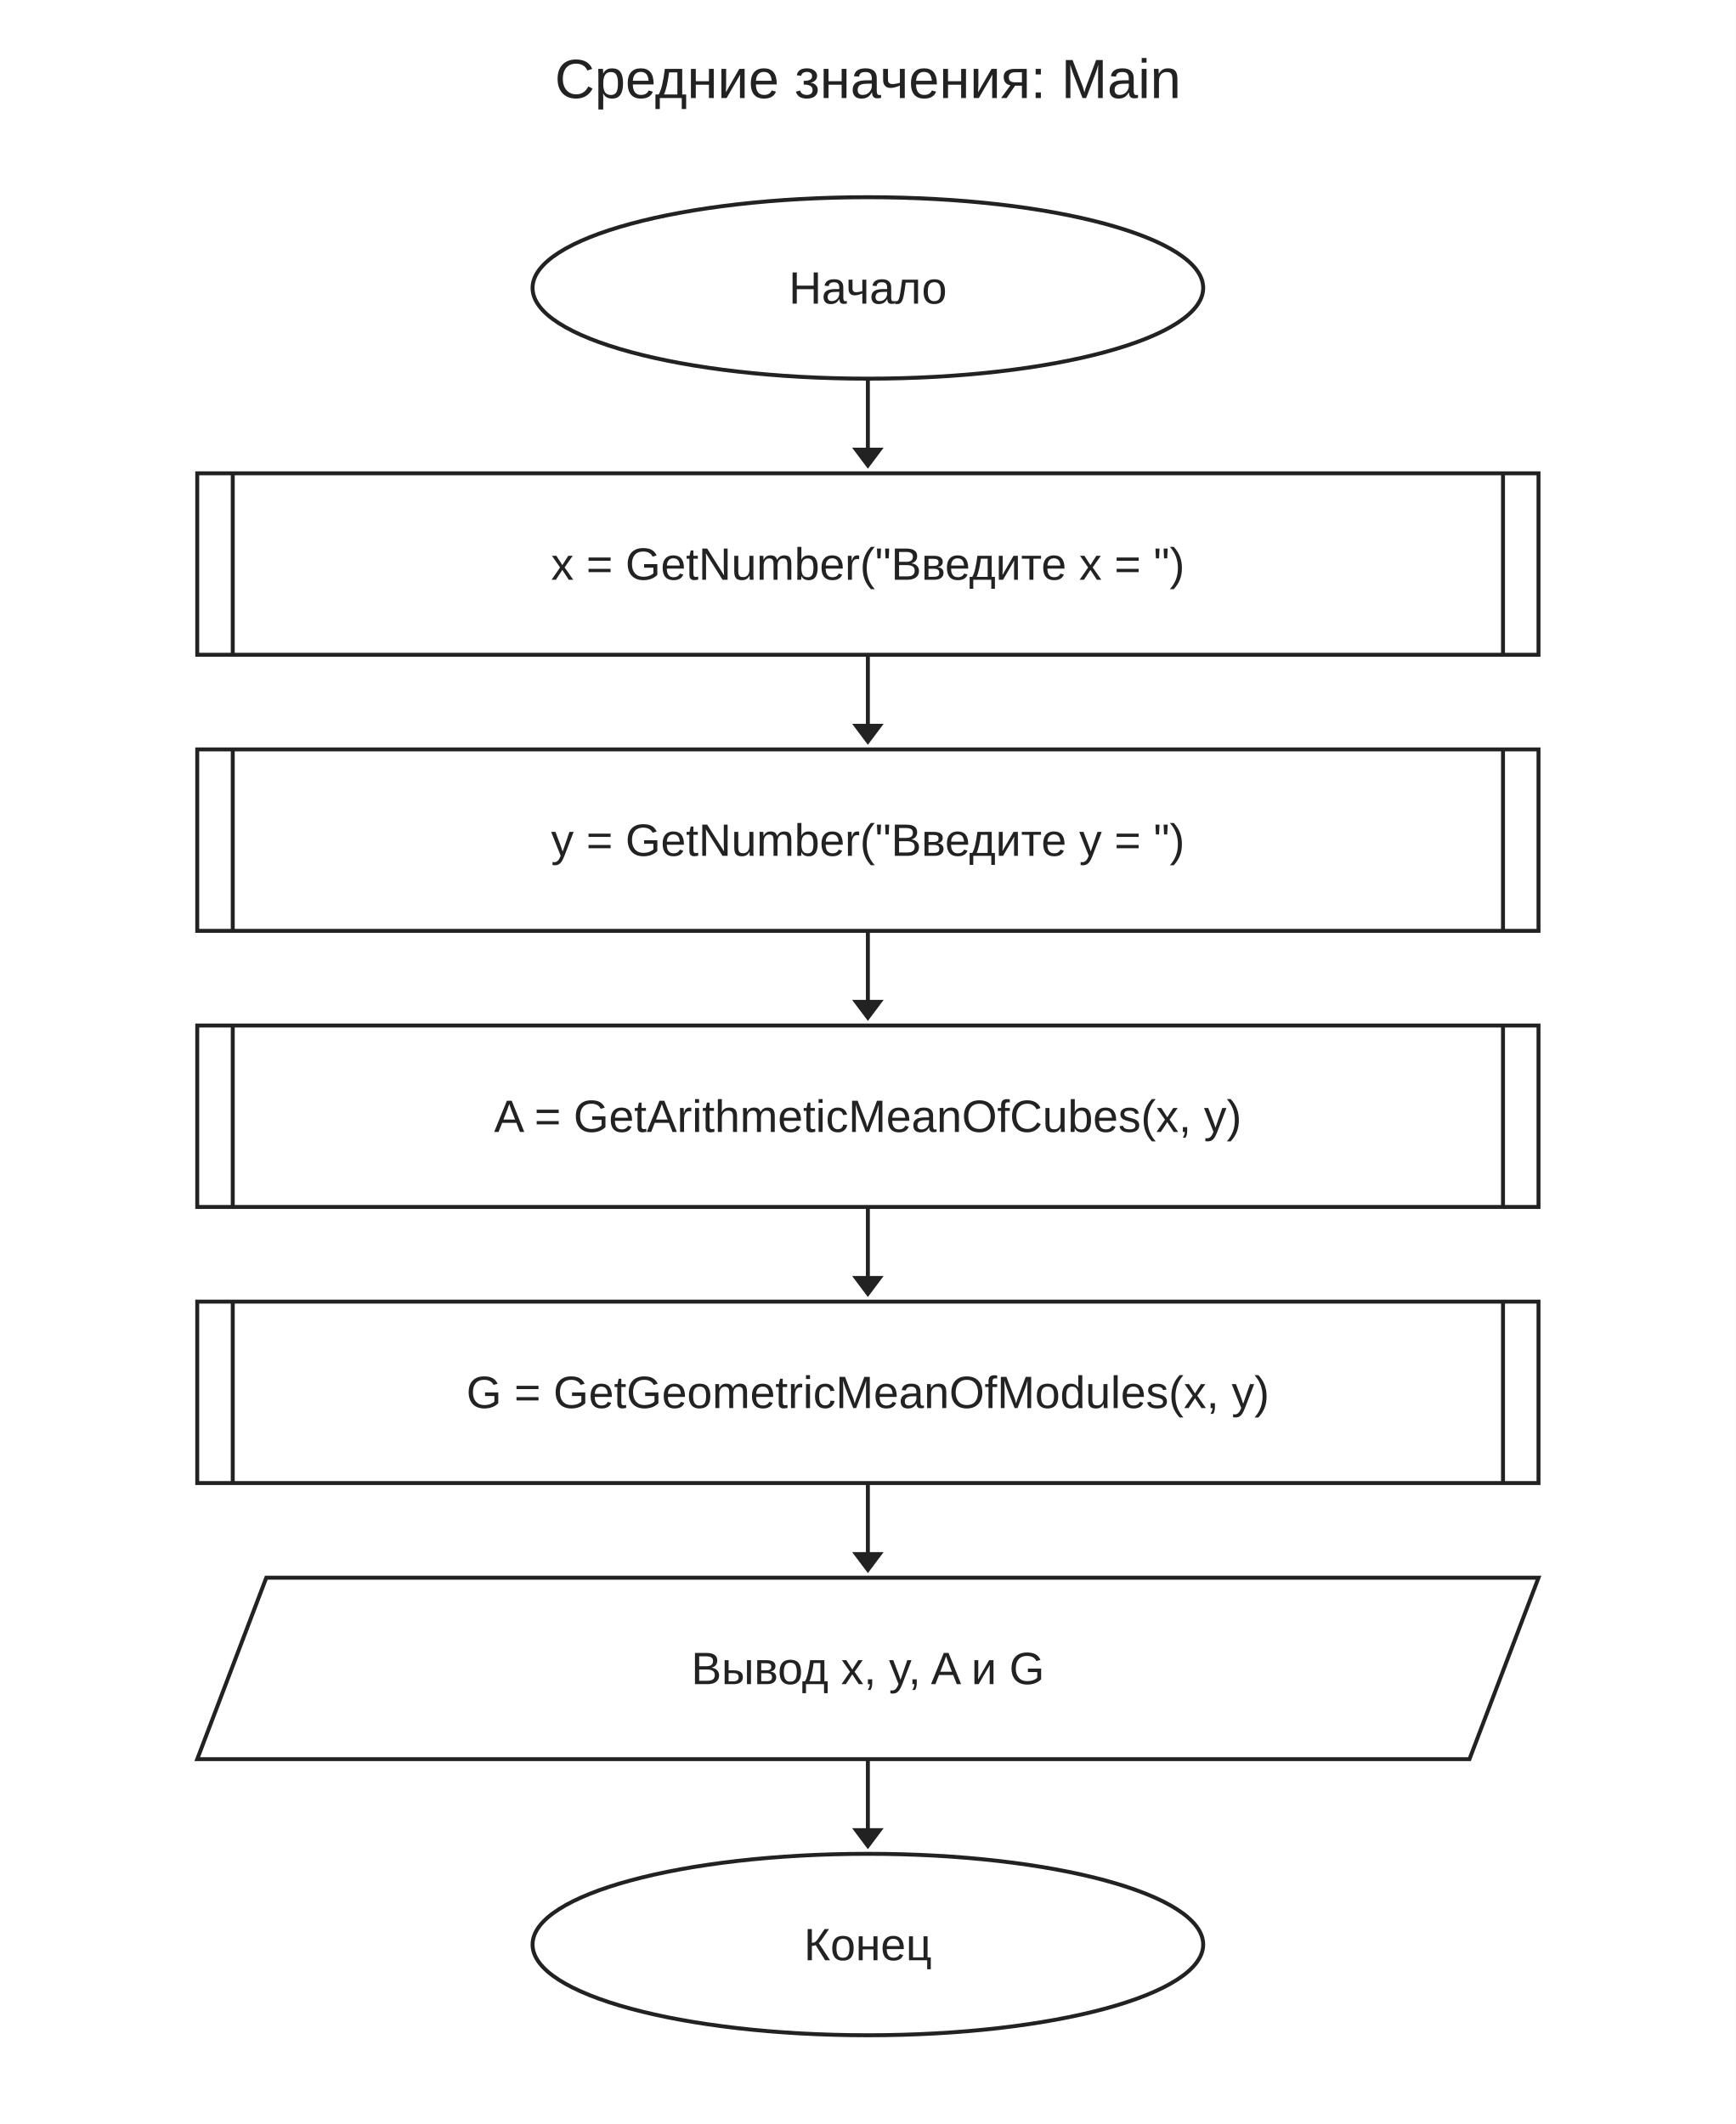
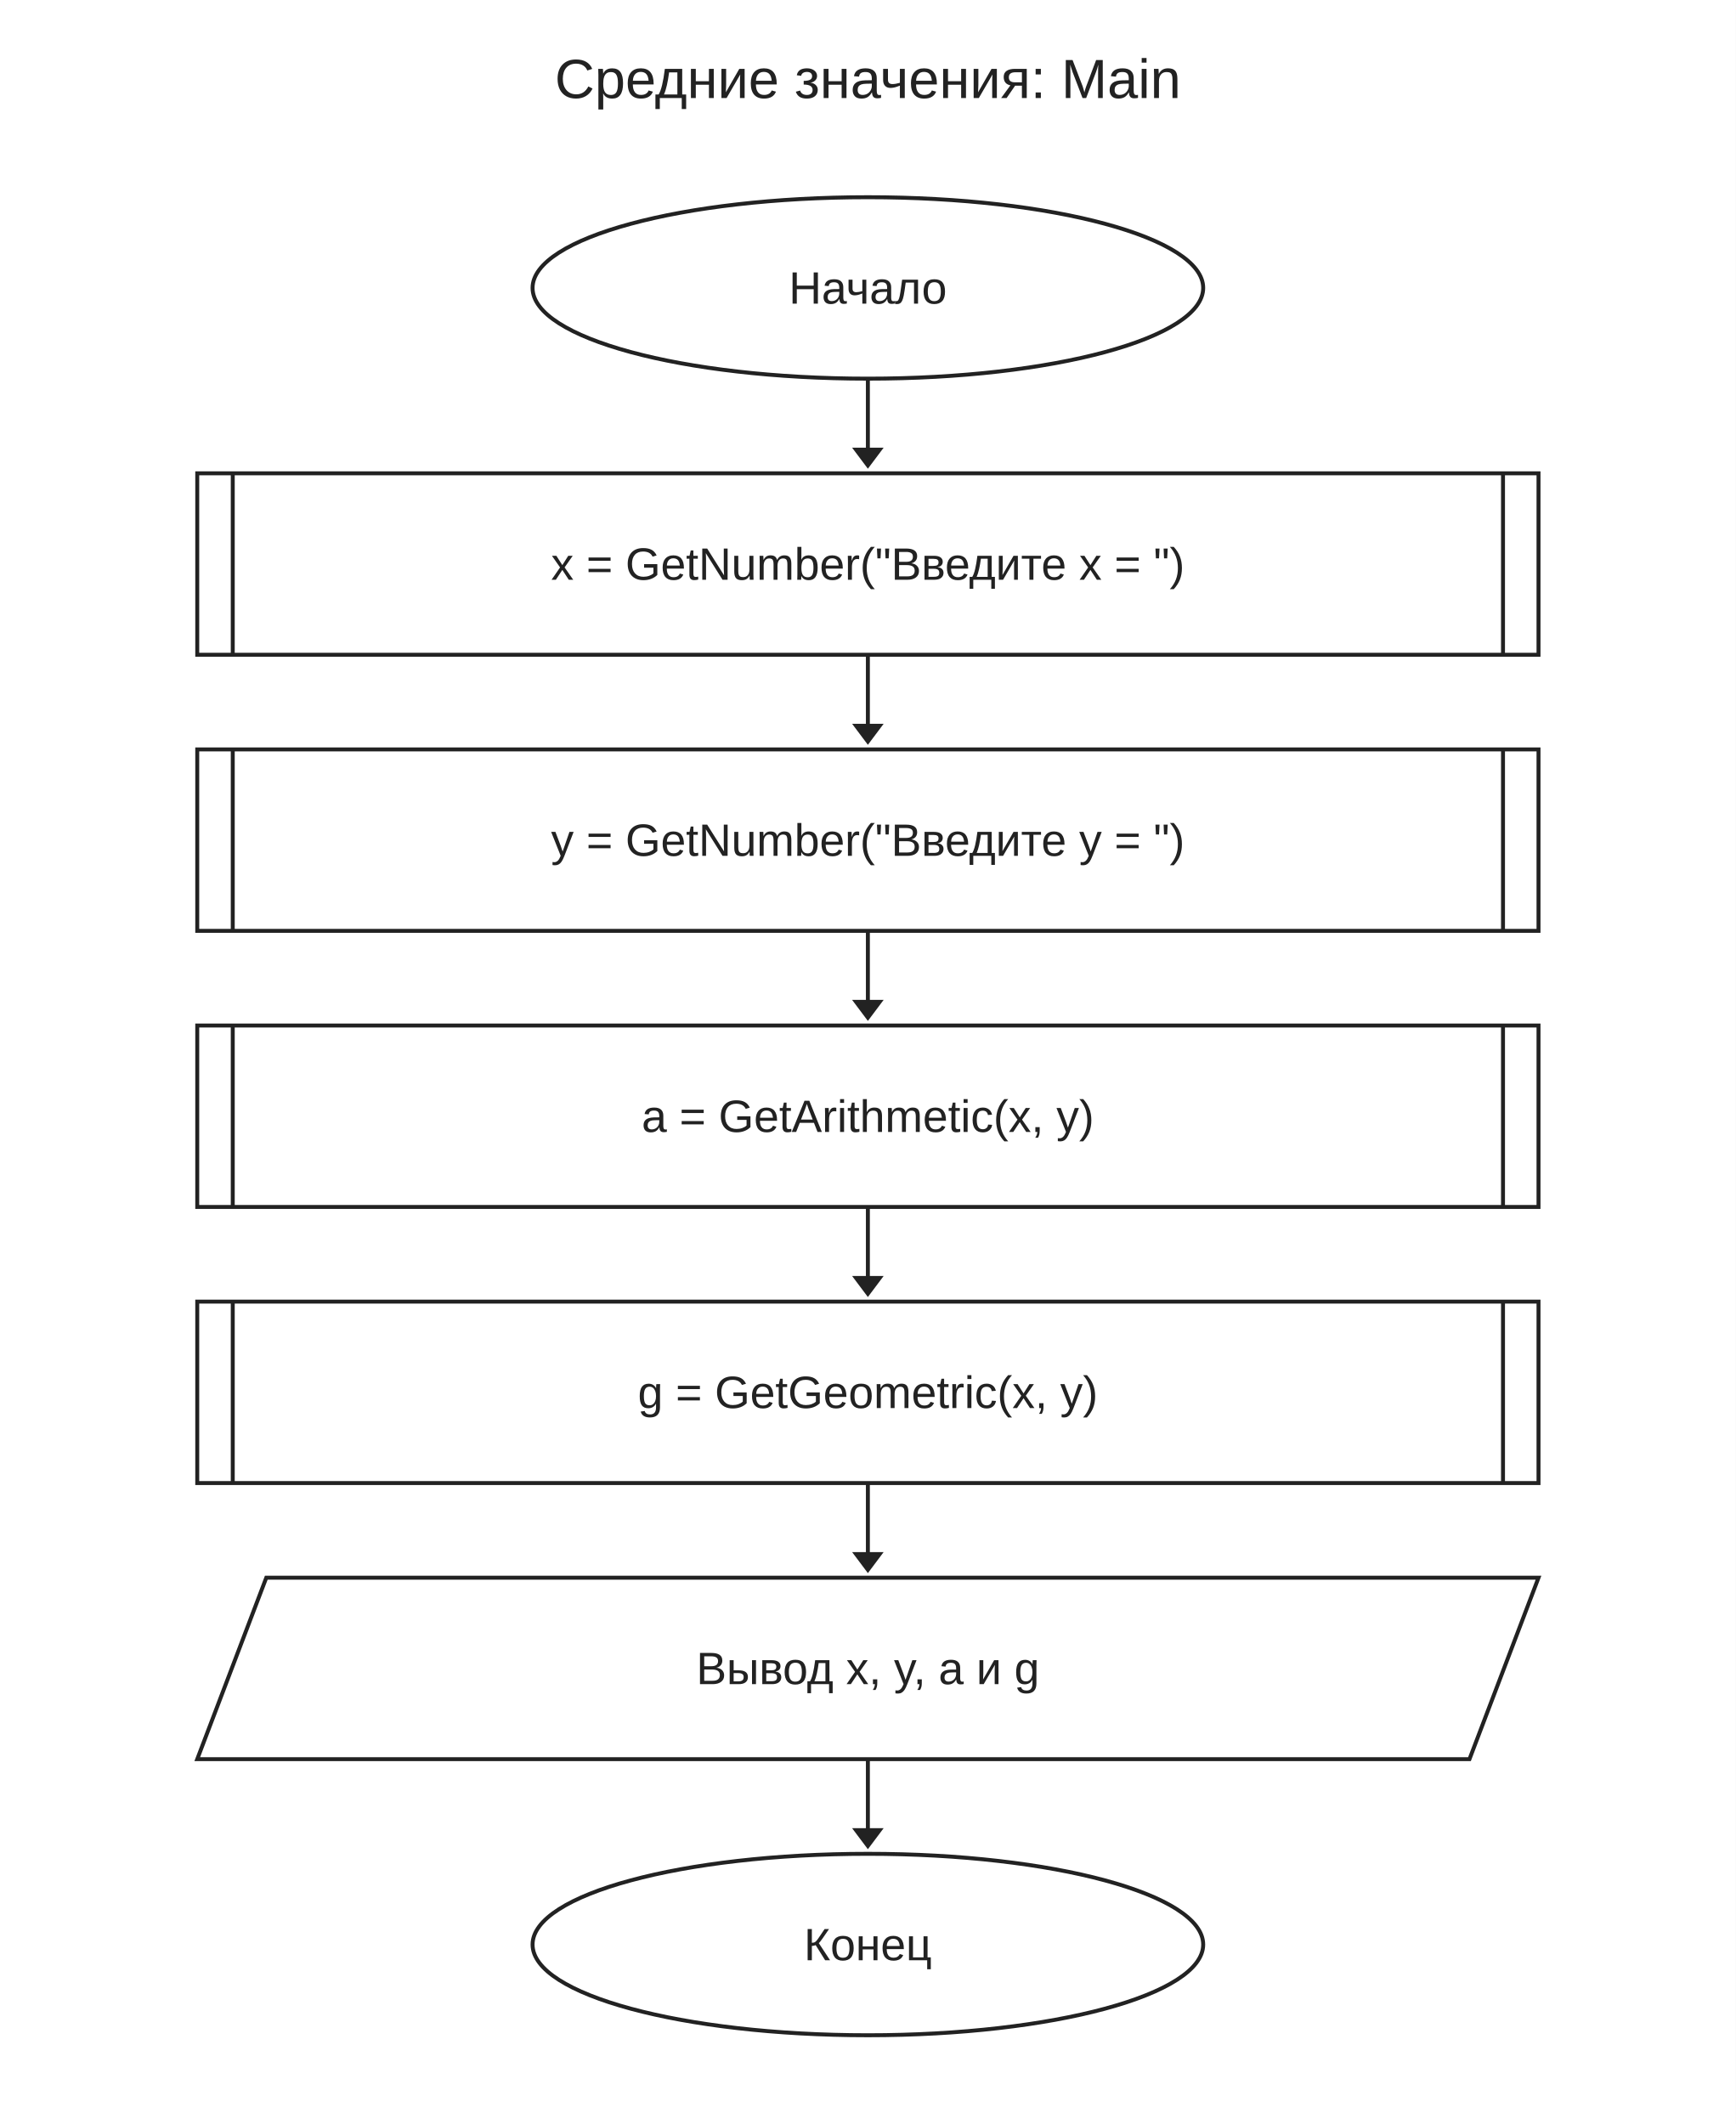
<svg xmlns="http://www.w3.org/2000/svg" width="880" height="1077" viewBox="0 0 880 1077">
  <rect width="100%" height="100%" fill="white" />
  <g fill="white" stroke="#222222" stroke-width="2">
    <ellipse cx="440.0" cy="146.0" rx="170.0" ry="46.0" />
    <line x1="440.0" y1="192" x2="440.0" y2="234" />
    <polygon fill="#222222" points="434.0,228 446.0,228 440.0,236" />
    <rect x="100.0" y="240" width="680" height="92" />
    <line x1="118.0" y1="240" x2="118.0" y2="332" />
    <line x1="762.0" y1="240" x2="762.0" y2="332" />
    <line x1="440.0" y1="332" x2="440.0" y2="374" />
    <polygon fill="#222222" points="434.0,368 446.0,368 440.0,376" />
    <rect x="100.0" y="380" width="680" height="92" />
    <line x1="118.0" y1="380" x2="118.0" y2="472" />
    <line x1="762.0" y1="380" x2="762.0" y2="472" />
    <line x1="440.0" y1="472" x2="440.0" y2="514" />
    <polygon fill="#222222" points="434.0,508 446.0,508 440.0,516" />
    <rect x="100.0" y="520" width="680" height="92" />
    <line x1="118.0" y1="520" x2="118.0" y2="612" />
    <line x1="762.0" y1="520" x2="762.0" y2="612" />
    <line x1="440.0" y1="612" x2="440.0" y2="654" />
    <polygon fill="#222222" points="434.0,648 446.0,648 440.0,656" />
    <rect x="100.0" y="660" width="680" height="92" />
    <line x1="118.0" y1="660" x2="118.0" y2="752" />
    <line x1="762.0" y1="660" x2="762.0" y2="752" />
    <line x1="440.0" y1="752" x2="440.0" y2="794" />
    <polygon fill="#222222" points="434.0,788 446.0,788 440.0,796" />
    <polygon points="135.0,800 780.0,800 745.0,892 100.0,892" />
    <line x1="440.0" y1="892" x2="440.0" y2="934" />
    <polygon fill="#222222" points="434.0,928 446.0,928 440.0,936" />
    <ellipse cx="440.0" cy="986.0" rx="170.0" ry="46.0" />
  </g>
  <g font-family="Arial, sans-serif" font-size="23" fill="#222222">
    <text x="440.0" y="146.0" text-anchor="middle" dominant-baseline="central">Начало</text>
    <text x="440.0" y="286.0" text-anchor="middle" dominant-baseline="central">x = GetNumber("Введите x = ")</text>
    <text x="440.0" y="426.0" text-anchor="middle" dominant-baseline="central">y = GetNumber("Введите y = ")</text>
-     <text x="440.0" y="566.0" text-anchor="middle" dominant-baseline="central">A = GetArithmeticMeanOfCubes(x, y)</text>
-     <text x="440.0" y="706.0" text-anchor="middle" dominant-baseline="central">G = GetGeometricMeanOfModules(x, y)</text>
-     <text x="440.0" y="846.0" text-anchor="middle" dominant-baseline="central">Вывод x, y, A и G</text>
+     <text x="440.0" y="566.0" text-anchor="middle" dominant-baseline="central">a = GetArithmetic(x, y)</text>
+     <text x="440.0" y="706.0" text-anchor="middle" dominant-baseline="central">g = GetGeometric(x, y)</text>
+     <text x="440.0" y="846.0" text-anchor="middle" dominant-baseline="central">Вывод x, y, a и g</text>
    <text x="440.0" y="986.0" text-anchor="middle" dominant-baseline="central">Конец</text>
  </g>
  <text x="440.0" y="40" text-anchor="middle" dominant-baseline="central" font-family="Arial, sans-serif" font-size="28" fill="#222222">Средние значения: Main</text>
</svg>
